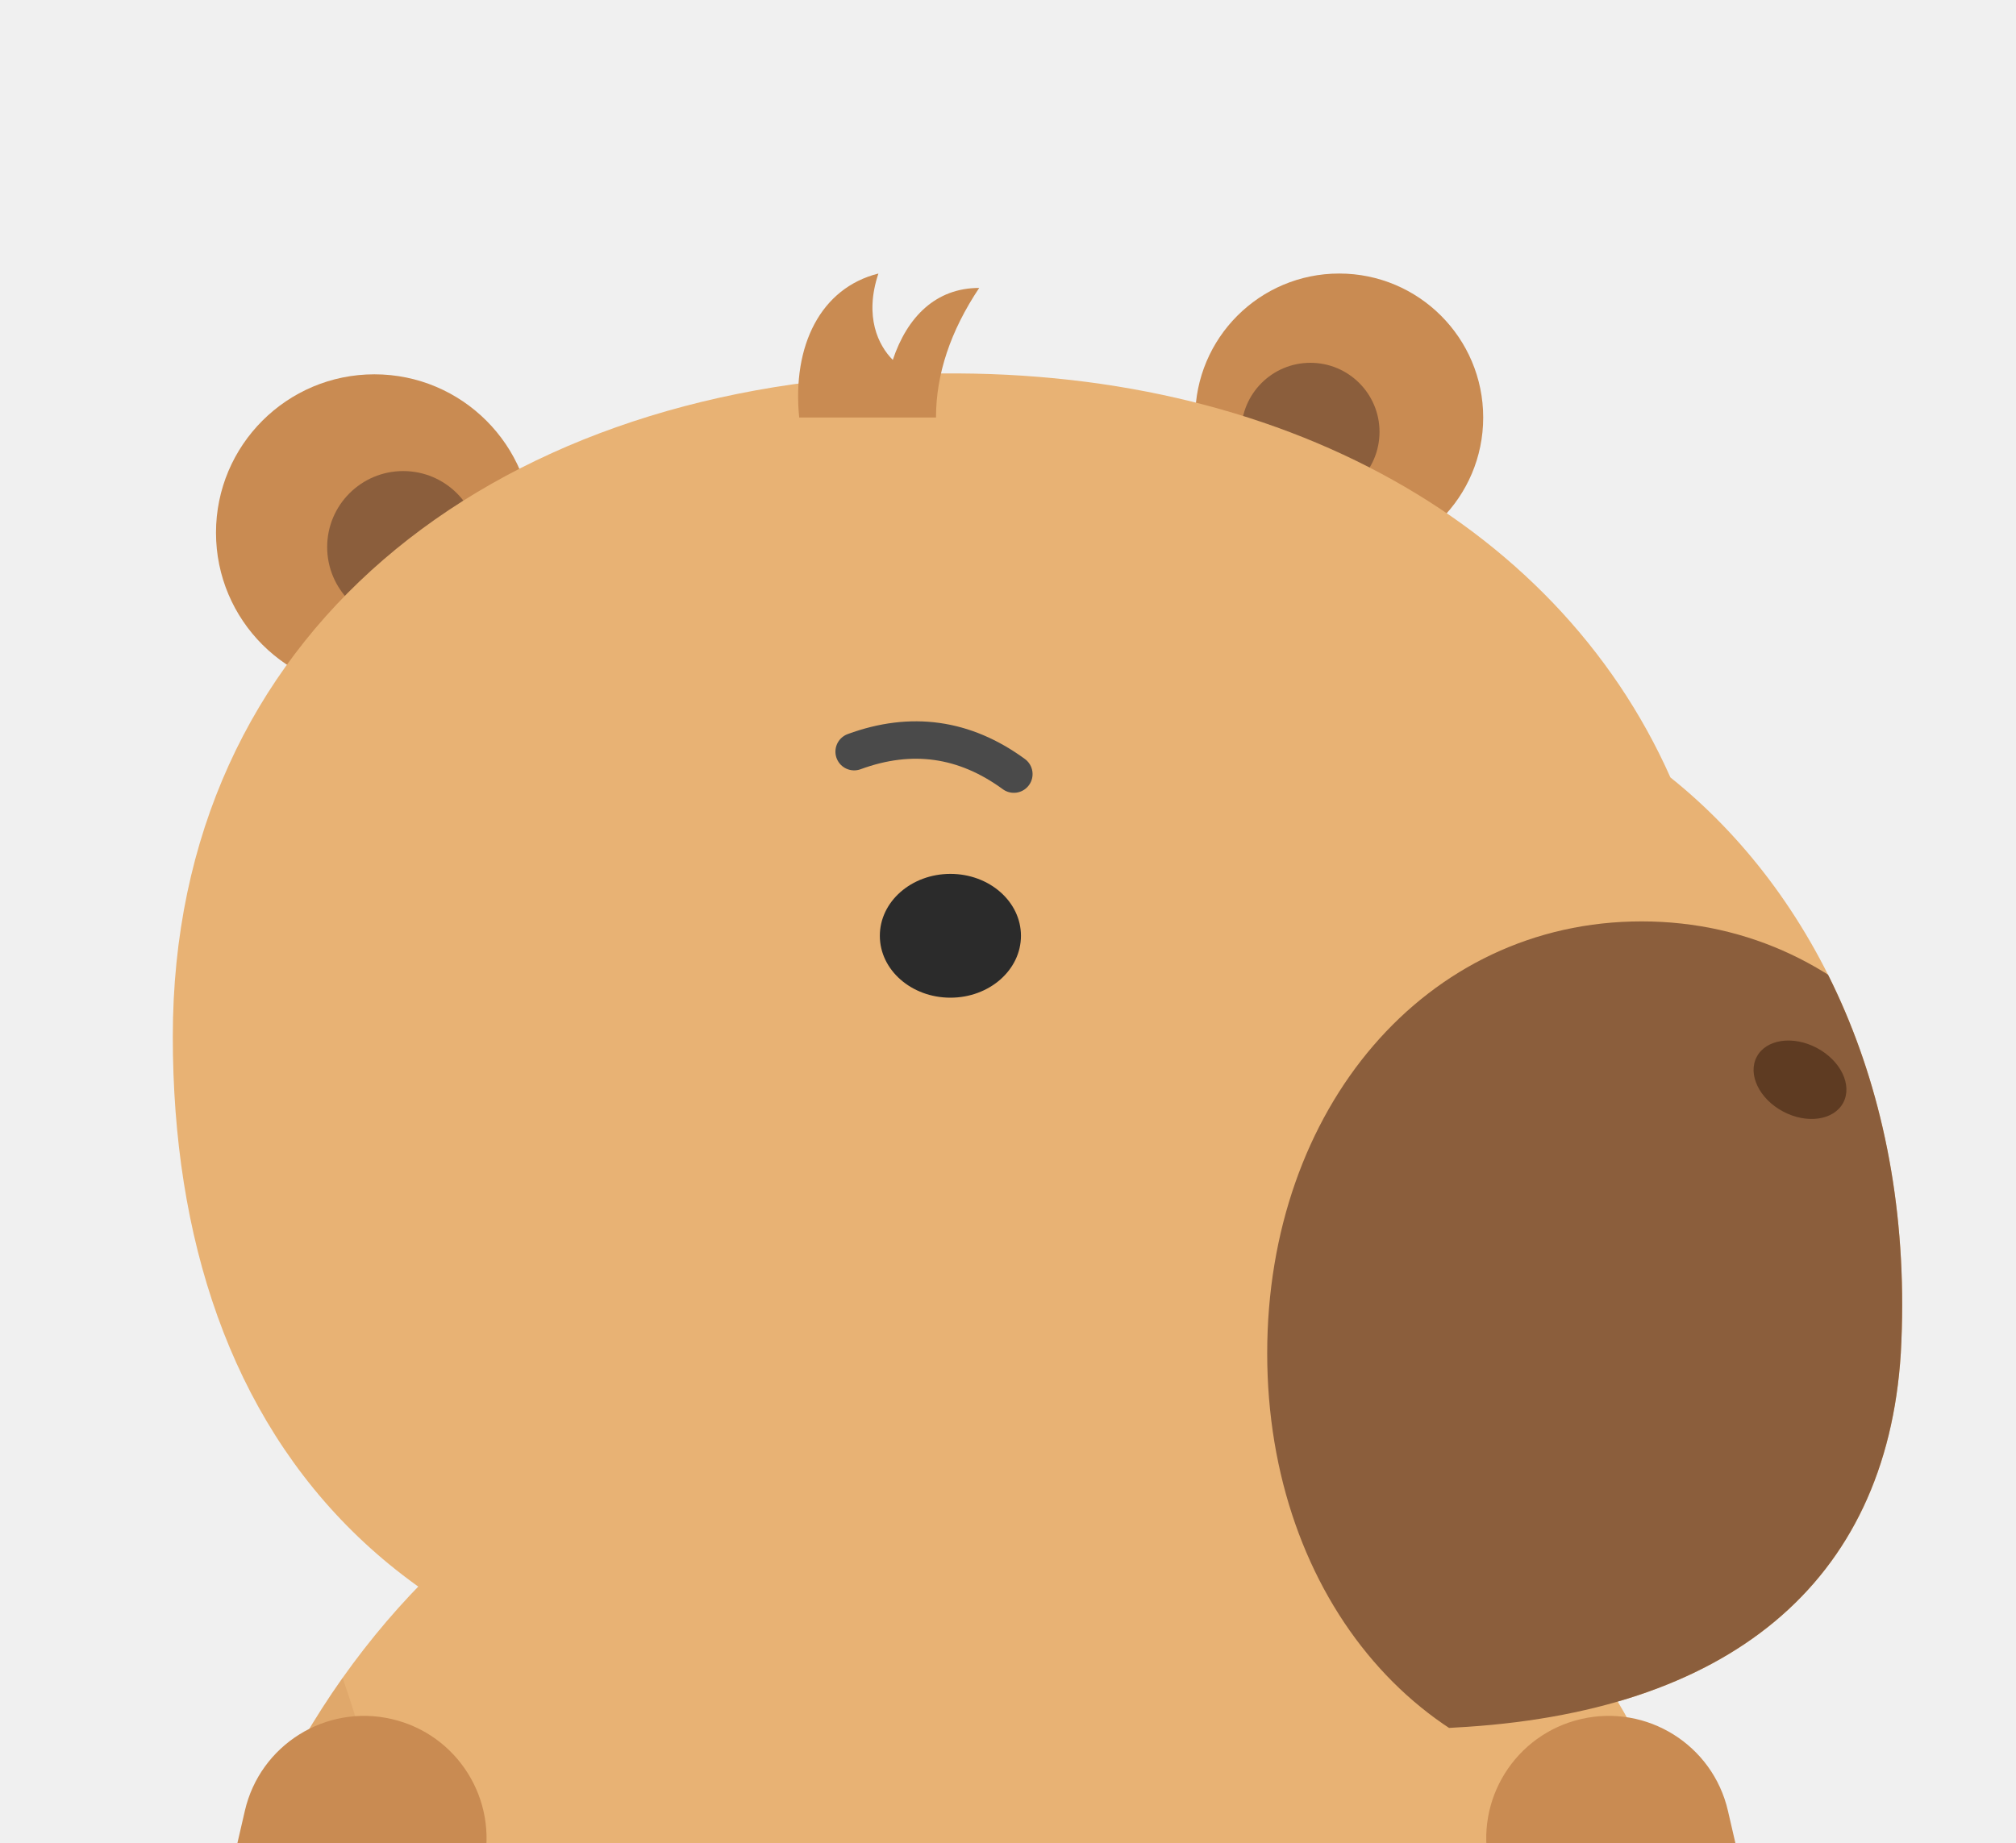
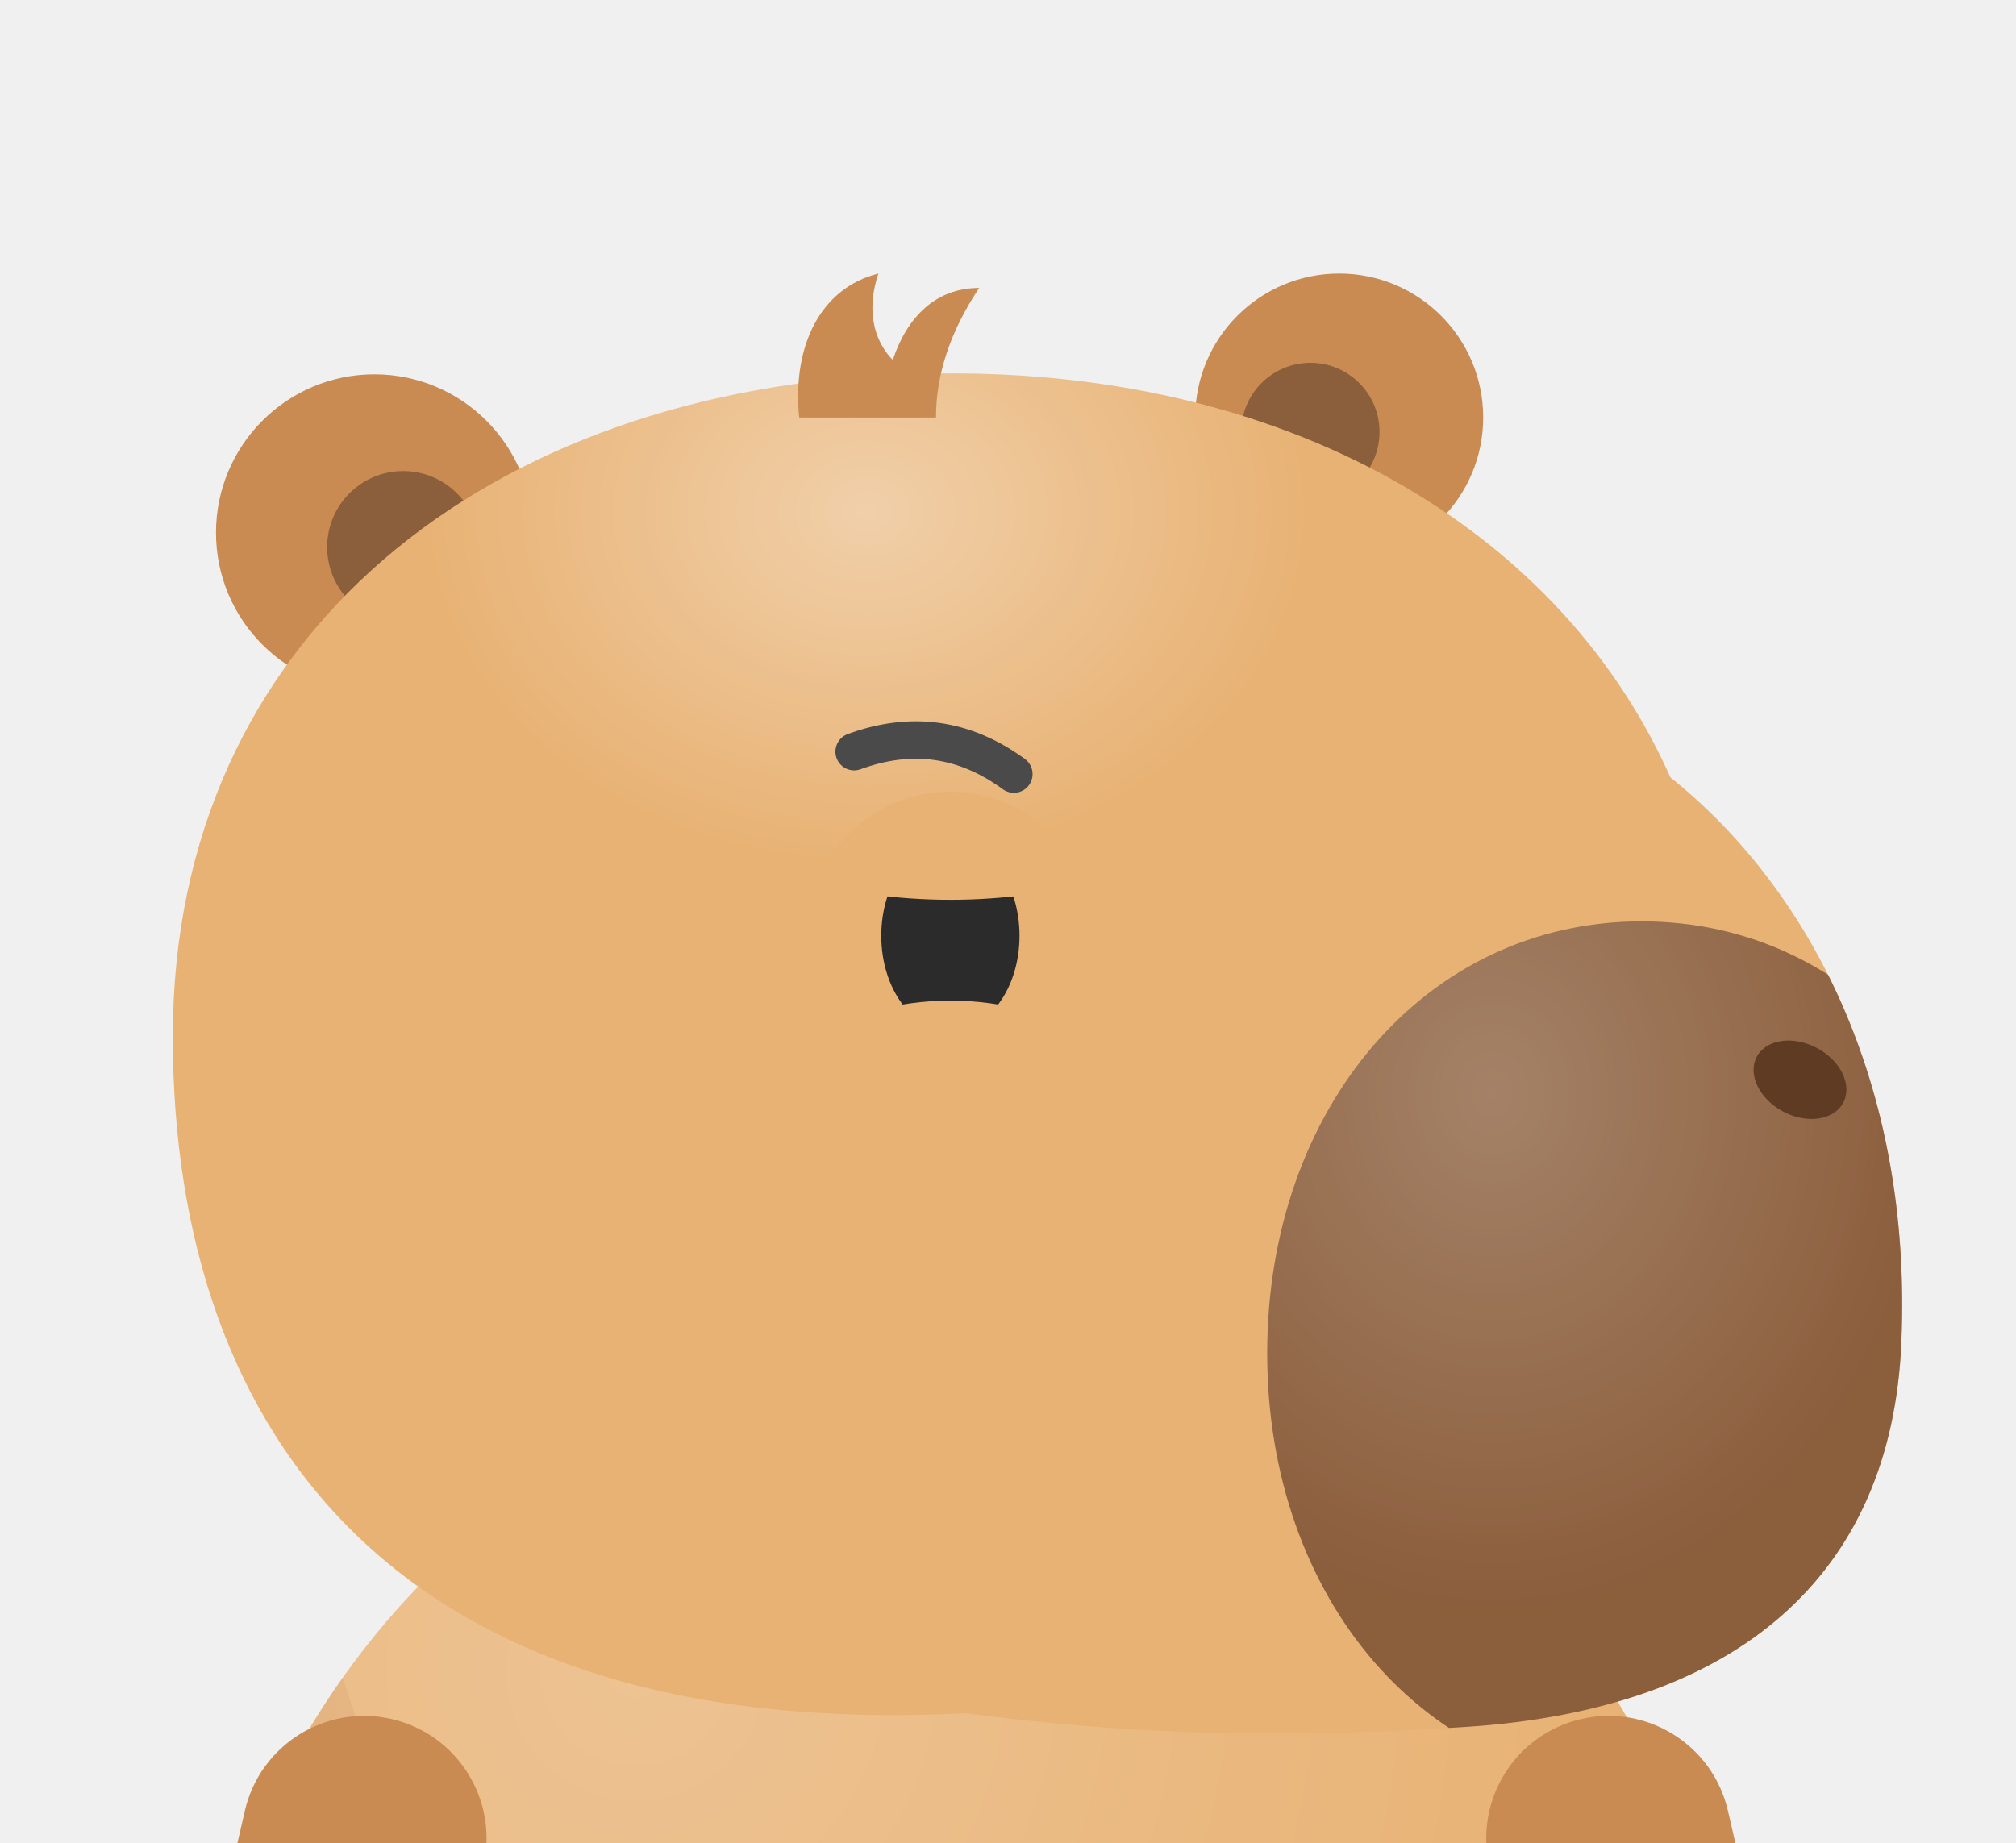
<svg xmlns="http://www.w3.org/2000/svg" viewBox="34 -4 140 128" width="280" height="256">
  <defs>
    <clipPath id="mascot-body-_R_0_">
      <path d="M103 90C131 90 151 109 155 141C158 168 155 187 140 194C128 199 113 200 100 200C86 200 71 199 60 193C45 186 42 166 47 140C52 109 74 90 103 90Z" />
    </clipPath>
    <clipPath id="mascot-body-_R_0_-head">
      <path d="M97 22C122 21 142 32 150 50C160 58 167 72 166 90C165 106 154 115 135 116C119 117 109 116 101 115C62 117 46 96 46 68C46 40 68 23 97 22Z" />
    </clipPath>
+     <clipPath id="mascot-body-_R_0_-eye">
+       <circle r="10" />
+     </clipPath>
+     <radialGradient id="mascot-body-_R_0_-shine" cx="0.4" cy="0.1" r="0.26">
+       <stop offset="0" stop-color="#FFFFFF" stop-opacity="0.38" />
+       <stop offset="1" stop-color="#FFFFFF" stop-opacity="0" />
+     </radialGradient>
+     <radialGradient id="mascot-body-_R_0_-soft" cx="0.3" cy="0.2" r="0.6">
+       <stop offset="0" stop-color="#FFFFFF" stop-opacity="0.22" />
+       <stop offset="1" stop-color="#FFFFFF" stop-opacity="0" />
+     </radialGradient>
  </defs>
  <g data-layer="scene-back" />
  <g transform="translate(100 212)">
    <g>
      <g data-part="shadow">
        <g transform="translate(-100 -212)">
          <ellipse cx="100" cy="212" rx="56" ry="6" fill="rgba(27, 33, 66, 0.12)" />
        </g>
      </g>
    </g>
  </g>
  <g transform="translate(0 0)">
    <g transform="translate(100 212)">
      <g>
        <g data-part="whole">
          <g transform="translate(-100 -212)">
            <g>
              <g transform="translate(84 186)">
                <g>
                  <g data-part="leg-left">
                    <rect x="-11" y="-10" width="22" height="30" rx="10" fill="#C98B52" />
                    <ellipse cx="3" cy="19.5" rx="14.5" ry="7.5" fill="#8B5E3C" />
                  </g>
                </g>
              </g>
              <g transform="translate(122 186)">
                <g>
                  <g data-part="leg-right">
                    <rect x="-11" y="-10" width="22" height="30" rx="10" fill="#C98B52" />
                    <ellipse cx="3" cy="19.5" rx="14.5" ry="7.5" fill="#8B5E3C" />
                  </g>
                </g>
              </g>
              <g transform="translate(100 211)">
                <g>
                  <g data-part="torso">
                    <g transform="translate(-100 -211)">
                      <path d="M103 90C131 90 151 109 155 141C158 168 155 187 140 194C128 199 113 200 100 200C86 200 71 199 60 193C45 186 42 166 47 140C52 109 74 90 103 90Z" fill="#E8B274" />
                      <g clip-path="url(#mascot-body-_R_0_)">
                        <ellipse cx="114" cy="159" rx="30" ry="33" fill="#F6D7AB" />
                        <ellipse cx="44" cy="156" rx="20" ry="60" fill="#C98B52" opacity="0.26" />
+                         <ellipse cx="100" cy="206" rx="70" ry="20" fill="#C98B52" opacity="0.2" />
+                         <path d="M103 90C131 90 151 109 155 141C158 168 155 187 140 194C128 199 113 200 100 200C86 200 71 199 60 193C45 186 42 166 47 140C52 109 74 90 103 90Z" fill="url(#mascot-body-_R_0_-soft)" />
                      </g>
                      <g transform="translate(102 112)">
                        <g>
                          <g data-part="head">
                            <g transform="translate(-102 -112)">
-                               <g>
-                                 <circle cx="60" cy="33" r="11" fill="#C98B52" />
-                                 <circle cx="62" cy="34" r="5.28" fill="#8B5E3C" />
+                               <g transform="translate(63.3 41.25)">
+                                 <g>
+                                   <g data-part="ear">
+                                     <g transform="translate(-63.3 -41.25)">
+                                       <circle cx="60" cy="33" r="11" fill="#C98B52" />
+                                       <circle cx="62" cy="34" r="5.28" fill="#8B5E3C" />
+                                     </g>
+                                   </g>
+                                 </g>
                              </g>
-                               <g>
-                                 <circle cx="127" cy="25" r="10" fill="#C98B52" />
-                                 <circle cx="125" cy="26" r="4.8" fill="#8B5E3C" />
+                               <g transform="translate(124 32.5)">
+                                 <g>
+                                   <g data-part="ear">
+                                     <g transform="translate(-124 -32.5)">
+                                       <circle cx="127" cy="25" r="10" fill="#C98B52" />
+                                       <circle cx="125" cy="26" r="4.8" fill="#8B5E3C" />
+                                     </g>
+                                   </g>
+                                 </g>
                              </g>
                              <path d="M97 22C122 21 142 32 150 50C160 58 167 72 166 90C165 106 154 115 135 116C119 117 109 116 101 115C62 117 46 96 46 68C46 40 68 23 97 22Z" fill="#E8B274" />
-                               <path d="M89.5 25C89 20 91 16 95 15C94 18 95 20 96 21C97 18 99 16 102 16C100 19 99 22 99 25Z" fill="#C98B52" />
-                               <path d="M148 60C163 60 174 73 174 90C174 107 163 120 148 120C133 120 122 107 122 90C122 73 133 60 148 60Z" fill="#8B5E3C" clip-path="url(#mascot-body-_R_0_-head)" />
+                               <path d="M97 22C122 21 142 32 150 50C160 58 167 72 166 90C165 106 154 115 135 116C119 117 109 116 101 115C62 117 46 96 46 68C46 40 68 23 97 22Z" fill="url(#mascot-body-_R_0_-shine)" />
+                               <g transform="translate(94.5 25)">
+                                 <g>
+                                   <g data-part="tuft">
+                                     <g transform="translate(-94.5 -25)">
+                                       <path d="M89.5 25C89 20 91 16 95 15C94 18 95 20 96 21C97 18 99 16 102 16C100 19 99 22 99 25Z" fill="#C98B52" />
+                                     </g>
+                                   </g>
+                                 </g>
+                               </g>
+                               <g clip-path="url(#mascot-body-_R_0_-head)">
+                                 <path d="M148 60C163 60 174 73 174 90C174 107 163 120 148 120C133 120 122 107 122 90C122 73 133 60 148 60Z" fill="#8B5E3C" />
+                                 <path d="M148 60C163 60 174 73 174 90C174 107 163 120 148 120C133 120 122 107 122 90C122 73 133 60 148 60Z" fill="url(#mascot-body-_R_0_-soft)" />
+                               </g>
                              <ellipse cx="159" cy="71" rx="3.4" ry="2.5" transform="rotate(28 159 71)" fill="#5E3B22" />
                              <g transform="translate(99 60)">
-                                 <g>
+                                 <g transform="translate(1 1) rotate(0)">
                                  <g data-part="eyes">
                                    <g transform="translate(-99 -60)">
-                                       <g transform="translate(100 61)">
-                                         <ellipse rx="4.9" ry="4.3" fill="#2B2B2B" />
+                                       <g transform="translate(99 60)">
+                                         <g clip-path="url(#mascot-body-_R_0_-eye)">
+                                           <ellipse rx="4.8" ry="6.6" fill="#2B2B2B" transform="scale(1)" />
+                                           <circle cx="1.8" cy="-2.9" r="1.7" fill="#FFFFFF" opacity="0" />
+                                           <g transform="translate(0 -2.5)">
+                                             <path d="M-11 24H11V10Q0 4 -11 10Z" fill="#E8B274" />
+                                           </g>
+                                           <g transform="translate(0 4.5)">
+                                             <g data-part="lid">
+                                               <path d="M-11 -24H11V-8.5Q0 -5.5 -11 -8.5Z" fill="#E8B274" />
+                                             </g>
+                                           </g>
+                                         </g>
+                                         <path d="M-5.4 0.6Q0 3.4 5.4 0.6" fill="none" stroke="#2B2B2B" stroke-width="2.6" stroke-linecap="round" opacity="0" />
+                                         <path d="M-5.4 -1Q0 4.6 5.4 -1" fill="none" stroke="#2B2B2B" stroke-width="2.6" stroke-linecap="round" opacity="0" />
                                      </g>
                                    </g>
                                  </g>
                                </g>
                              </g>
                              <g data-part="brows">
                                <path d="M-5.6 1Q0 -2 5.6 1" transform="translate(99 48) rotate(8)" fill="none" stroke="#4A4A4A" stroke-width="2.6" stroke-linecap="round" />
                              </g>
                            </g>
                          </g>
                        </g>
                      </g>
                      <g transform="translate(60 124)">
                        <g transform="translate(-0.6 -0.8) rotate(13)">
                          <g data-part="arm-left">
-                             <rect x="-8.5" y="-8" width="17" height="45" rx="8.5" fill="#C98B52" />
+                             <rect x="-8.5" y="-8" width="17" height="30" rx="8.5" fill="#C98B52" />
+                             <g transform="translate(0 17)">
+                               <g transform="rotate(-8)">
+                                 <g data-part="forearm-left">
+                                   <rect x="-8" y="-7" width="16" height="24" rx="8" fill="#C98B52" />
+                                   <circle cy="13" r="8.6" fill="#C98B52" />
+                                 </g>
+                               </g>
+                             </g>
                          </g>
                        </g>
                      </g>
                      <g transform="translate(145 124)">
                        <g transform="translate(0.6 -0.8) rotate(-13)">
                          <g data-part="arm-right">
-                             <rect x="-8.5" y="-8" width="17" height="45" rx="8.5" fill="#C98B52" />
+                             <rect x="-8.5" y="-8" width="17" height="30" rx="8.5" fill="#C98B52" />
+                             <g transform="translate(0 17)">
+                               <g transform="rotate(8)">
+                                 <g data-part="forearm-right">
+                                   <rect x="-8" y="-7" width="16" height="24" rx="8" fill="#C98B52" />
+                                   <circle cy="13" r="8.6" fill="#C98B52" />
+                                 </g>
+                               </g>
+                             </g>
                          </g>
                        </g>
                      </g>
                    </g>
                  </g>
                </g>
              </g>
            </g>
          </g>
        </g>
      </g>
    </g>
  </g>
  <g data-layer="scene-front" />
  <g data-layer="fx" />
</svg>
